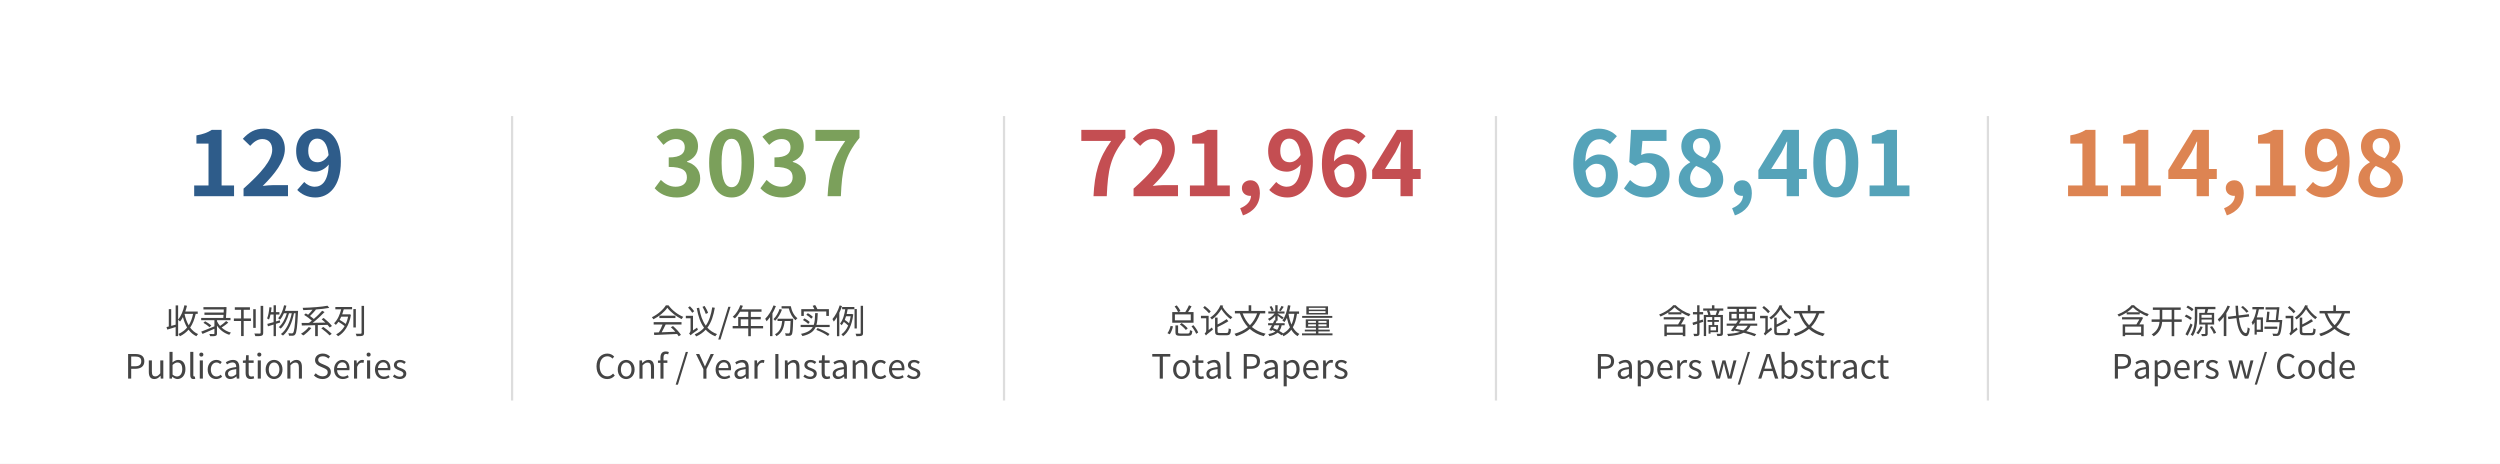
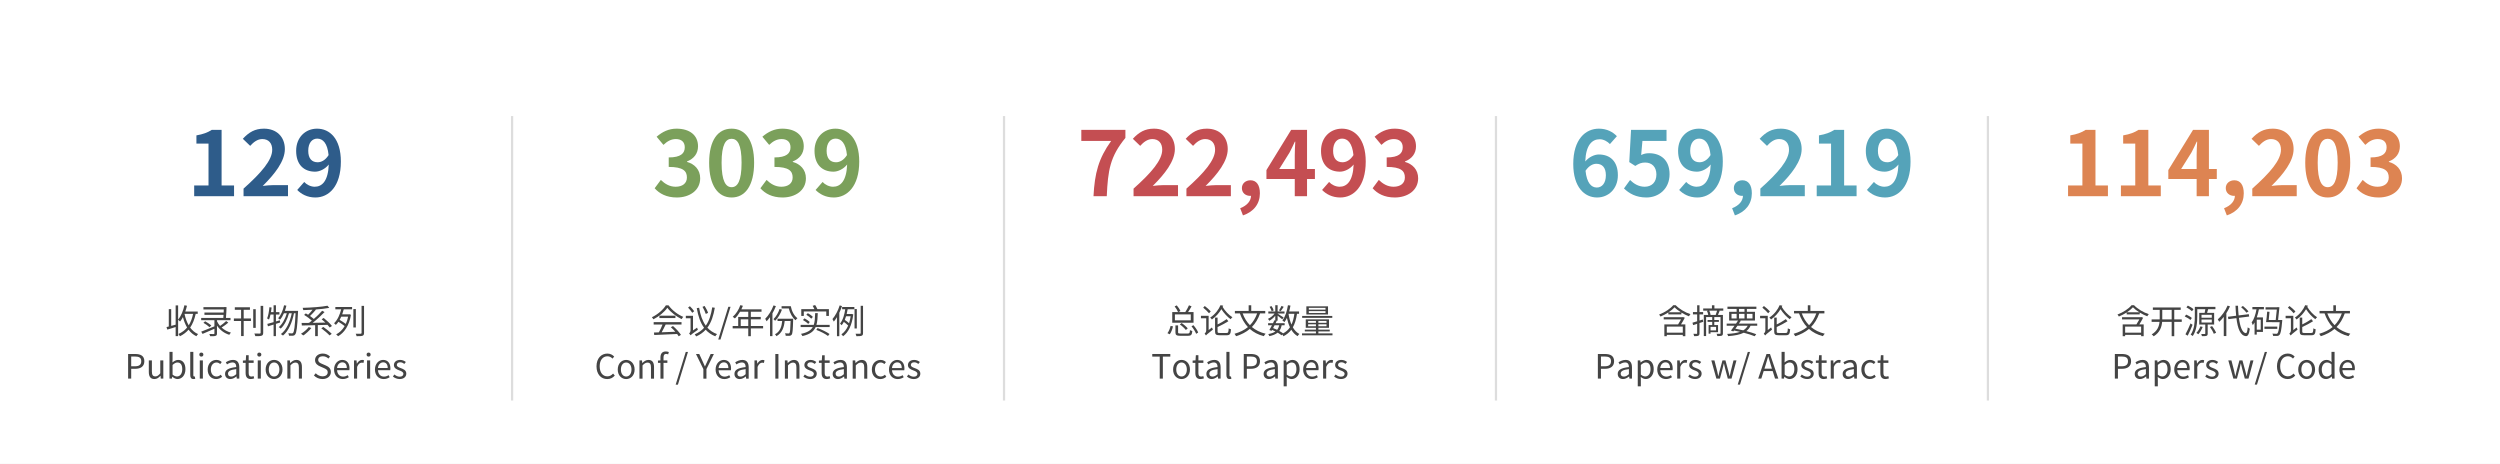
<svg xmlns="http://www.w3.org/2000/svg" xmlns:xlink="http://www.w3.org/1999/xlink" width="892.8pt" height="165.6pt" viewBox="0 0 892.8 165.6" version="1.1">
  <defs>
    <style type="text/css">*{stroke-linejoin: round; stroke-linecap: butt}</style>
  </defs>
  <g id="figure_1">
    <g id="patch_1">
      <path d="M 0 165.6  L 892.8 165.6  L 892.8 0  L 0 0  z " style="fill: #ffffff" />
    </g>
    <g id="axes_1">
      <g id="line2d_1">
-         <path d="M 182.88 142.65  L 182.88 41.85  " clip-path="url(#pad761a2541)" style="fill: none; stroke: #dddddd; stroke-width: 0.8; stroke-linecap: square" />
+         <path d="M 182.88 142.65  L 182.88 41.85  " clip-path="url(#p861fb6fc9c)" style="fill: none; stroke: #dddddd; stroke-width: 0.8; stroke-linecap: square" />
      </g>
      <g id="line2d_2">
-         <path d="M 358.56 142.65  L 358.56 41.85  " clip-path="url(#pad761a2541)" style="fill: none; stroke: #dddddd; stroke-width: 0.8; stroke-linecap: square" />
+         <path d="M 358.56 142.65  L 358.56 41.85  " clip-path="url(#p861fb6fc9c)" style="fill: none; stroke: #dddddd; stroke-width: 0.8; stroke-linecap: square" />
      </g>
      <g id="line2d_3">
-         <path d="M 534.24 142.65  L 534.24 41.85  " clip-path="url(#pad761a2541)" style="fill: none; stroke: #dddddd; stroke-width: 0.8; stroke-linecap: square" />
+         <path d="M 534.24 142.65  L 534.24 41.85  " clip-path="url(#p861fb6fc9c)" style="fill: none; stroke: #dddddd; stroke-width: 0.8; stroke-linecap: square" />
      </g>
      <g id="line2d_4">
-         <path d="M 709.92 142.65  L 709.92 41.85  " clip-path="url(#pad761a2541)" style="fill: none; stroke: #dddddd; stroke-width: 0.8; stroke-linecap: square" />
+         <path d="M 709.92 142.65  L 709.92 41.85  " clip-path="url(#p861fb6fc9c)" style="fill: none; stroke: #dddddd; stroke-width: 0.8; stroke-linecap: square" />
      </g>
      <g id="text_1">
        <g style="fill: #2e5c8a" transform="translate(66.72 70.0775) scale(0.32 -0.32)">
          <defs>
            <path id="NotoSansCJKjp-Bold-31" d="M 525 0  L 3373 0  L 3373 768  L 2483 768  L 2483 4742  L 1786 4742  C 1485 4550 1165 4429 685 4346  L 685 3757  L 1549 3757  L 1549 768  L 525 768  L 525 0  z " transform="scale(0.015625)" />
            <path id="NotoSansCJKjp-Bold-32" d="M 275 0  L 3450 0  L 3450 794  L 2426 794  C 2202 794 1888 768 1645 736  C 2509 1587 3226 2509 3226 3366  C 3226 4250 2630 4826 1734 4826  C 1088 4826 666 4576 224 4102  L 749 3597  C 986 3859 1267 4083 1613 4083  C 2067 4083 2323 3789 2323 3322  C 2323 2586 1568 1696 275 544  L 275 0  z " transform="scale(0.015625)" />
            <path id="NotoSansCJKjp-Bold-39" d="M 1632 -90  C 2573 -90 3450 685 3450 2477  C 3450 4122 2650 4826 1747 4826  C 934 4826 256 4218 256 3245  C 256 2240 819 1754 1613 1754  C 1933 1754 2336 1946 2586 2266  C 2541 1082 2106 678 1581 678  C 1299 678 1005 826 832 1018  L 333 448  C 614 160 1043 -90 1632 -90  z M 2573 2938  C 2342 2566 2048 2426 1792 2426  C 1382 2426 1120 2688 1120 3245  C 1120 3827 1408 4115 1760 4115  C 2163 4115 2490 3795 2573 2938  z " transform="scale(0.015625)" />
          </defs>
          <use xlink:href="#NotoSansCJKjp-Bold-31" />
          <use xlink:href="#NotoSansCJKjp-Bold-32" transform="translate(58.99999 0)" />
          <use xlink:href="#NotoSansCJKjp-Bold-39" transform="translate(118 0)" />
        </g>
      </g>
      <g id="text_2">
        <g style="fill: #444444" transform="translate(59.04 119.091) scale(0.12 -0.12)">
          <defs>
            <path id="NotoSansCJKjp-Regular-6536" d="M 3642 5376  C 3405 4320 2995 3302 2438 2650  L 2438 5344  L 1965 5344  L 1965 1677  L 1120 1446  L 1120 4640  L 659 4640  L 659 1331  L 224 1222  L 378 736  L 1965 1229  L 1965 -512  L 2438 -512  L 2438 2611  C 2554 2522 2739 2362 2810 2278  C 3002 2515 3187 2803 3354 3117  C 3546 2374 3808 1702 4147 1133  C 3718 614 3181 211 2490 -96  C 2586 -205 2726 -416 2778 -531  C 3443 -205 3987 211 4422 723  C 4819 186 5312 -237 5914 -525  C 5984 -397 6138 -211 6240 -115  C 5626 147 5133 576 4730 1120  C 5216 1824 5549 2682 5786 3731  L 6170 3731  L 6170 4186  L 3808 4186  C 3936 4538 4038 4909 4128 5280  L 3642 5376  z M 5286 3731  C 5107 2874 4838 2150 4454 1549  C 4090 2176 3827 2918 3654 3731  L 5286 3731  z " transform="scale(0.015625)" />
            <path id="NotoSansCJKjp-Regular-5f55" d="M 858 2029  C 1274 1798 1779 1434 2022 1190  L 2362 1523  C 2106 1766 1587 2106 1184 2323  L 858 2029  z M 858 5018  L 858 4576  L 4736 4576  L 4710 3987  L 1050 3987  L 1050 3546  L 4685 3546  L 4646 2957  L 429 2957  L 429 2528  L 2950 2528  L 2950 1357  C 2022 973 1056 582 435 346  L 691 -83  C 1318 186 2157 544 2950 896  L 2950 13  C 2950 -77 2918 -102 2816 -109  C 2714 -115 2355 -115 1978 -102  C 2042 -224 2118 -403 2144 -525  C 2643 -525 2970 -525 3168 -454  C 3373 -384 3437 -269 3437 6  L 3437 1510  C 3987 678 4787 58 5786 -256  C 5850 -128 5997 58 6099 160  C 5408 346 4806 685 4320 1133  C 4730 1382 5210 1741 5594 2067  L 5184 2368  C 4896 2080 4422 1702 4026 1434  C 3789 1702 3590 2010 3437 2336  L 3437 2528  L 6016 2528  L 6016 2957  L 5146 2957  C 5203 3616 5248 4403 5261 5018  L 4883 5043  L 4800 5018  L 858 5018  z " transform="scale(0.015625)" />
            <path id="NotoSansCJKjp-Regular-520a" d="M 3942 4621  L 3942 1062  L 4422 1062  L 4422 4621  L 3942 4621  z M 5350 5261  L 5350 147  C 5350 26 5306 -13 5171 -19  C 5043 -26 4627 -26 4154 -13  C 4230 -154 4314 -378 4339 -512  C 4947 -518 5318 -506 5542 -422  C 5754 -346 5843 -192 5843 147  L 5843 5261  L 5350 5261  z M 256 2854  L 256 2381  L 1632 2381  L 1632 -499  L 2125 -499  L 2125 2381  L 3507 2381  L 3507 2854  L 2125 2854  L 2125 4512  L 3315 4512  L 3315 4986  L 435 4986  L 435 4512  L 1632 4512  L 1632 2854  L 256 2854  z " transform="scale(0.015625)" />
            <path id="NotoSansCJKjp-Regular-7269" d="M 3418 5376  C 3206 4403 2822 3488 2285 2906  C 2394 2842 2579 2707 2656 2630  C 2938 2957 3181 3379 3392 3853  L 3942 3853  C 3648 2822 3078 1747 2400 1210  C 2528 1139 2682 1024 2778 928  C 3482 1542 4064 2746 4358 3853  L 4883 3853  C 4550 2234 3859 640 2803 -115  C 2938 -179 3110 -307 3206 -403  C 4269 442 4979 2163 5306 3853  L 5606 3853  C 5478 1299 5338 346 5133 115  C 5062 32 4998 13 4890 13  C 4768 13 4512 19 4224 45  C 4301 -90 4346 -294 4358 -435  C 4640 -454 4915 -454 5088 -435  C 5280 -410 5408 -358 5536 -179  C 5792 134 5933 1139 6074 4058  C 6080 4122 6086 4301 6086 4301  L 3571 4301  C 3680 4614 3782 4954 3859 5293  L 3418 5376  z M 627 5005  C 550 4218 422 3405 186 2867  C 288 2822 474 2707 550 2650  C 659 2912 755 3245 832 3603  L 1421 3603  L 1421 2157  C 973 2029 550 1907 224 1824  L 352 1363  L 1421 1696  L 1421 -512  L 1869 -512  L 1869 1837  L 2675 2093  L 2611 2515  L 1869 2291  L 1869 3603  L 2528 3603  L 2528 4064  L 1869 4064  L 1869 5370  L 1421 5370  L 1421 4064  L 922 4064  C 966 4352 1011 4646 1043 4941  L 627 5005  z " transform="scale(0.015625)" />
            <path id="NotoSansCJKjp-Regular-7cfb" d="M 1715 1222  C 1363 749 787 262 243 -51  C 371 -128 582 -288 678 -378  C 1197 -32 1805 512 2208 1043  L 1715 1222  z M 4109 986  C 4666 582 5350 -6 5677 -371  L 6093 -64  C 5741 301 5037 864 4493 1248  L 4109 986  z M 5286 5286  C 4179 5062 2208 4928 557 4883  C 602 4768 659 4576 672 4448  C 1235 4461 1843 4486 2445 4525  C 2195 4198 1882 3840 1594 3565  L 1158 3827  L 832 3533  C 1344 3232 1939 2790 2310 2445  C 2125 2291 1933 2150 1760 2016  L 358 2003  L 403 1517  L 2938 1581  L 2938 -512  L 3443 -512  L 3443 1594  L 5293 1645  C 5466 1459 5613 1286 5715 1139  L 6138 1427  C 5811 1862 5126 2509 4563 2957  L 4173 2707  C 4403 2522 4646 2298 4883 2074  L 2464 2029  C 3226 2618 4083 3398 4730 4077  L 4269 4326  C 3853 3846 3270 3270 2682 2765  C 2490 2938 2227 3136 1952 3328  C 2317 3661 2739 4122 3072 4525  L 3002 4563  C 3974 4634 4915 4736 5632 4877  L 5286 5286  z " transform="scale(0.015625)" />
            <path id="NotoSansCJKjp-Regular-5217" d="M 3814 4646  L 3814 1139  L 4288 1139  L 4288 4646  L 3814 4646  z M 5376 5254  L 5376 115  C 5376 -6 5331 -45 5210 -45  C 5088 -51 4698 -58 4256 -45  C 4333 -179 4403 -384 4429 -518  C 5011 -518 5357 -506 5568 -429  C 5766 -352 5850 -205 5850 115  L 5850 5254  L 5376 5254  z M 2816 3206  C 2714 2694 2560 2234 2374 1824  C 2074 2054 1606 2355 1203 2592  C 1318 2790 1421 2995 1510 3206  L 2816 3206  z M 384 5043  L 384 4595  L 1491 4595  C 1267 3654 826 2598 141 1952  C 243 1875 397 1728 480 1638  C 659 1811 826 2010 973 2227  C 1382 1978 1856 1651 2157 1408  C 1734 691 1184 166 538 -173  C 646 -250 826 -422 902 -531  C 2080 147 3008 1472 3360 3558  L 3059 3667  L 2976 3648  L 1690 3648  C 1805 3962 1901 4282 1984 4595  L 3571 4595  L 3571 5043  L 384 5043  z " transform="scale(0.015625)" />
          </defs>
          <use xlink:href="#NotoSansCJKjp-Regular-6536" />
          <use xlink:href="#NotoSansCJKjp-Regular-5f55" transform="translate(99.99998 0)" />
          <use xlink:href="#NotoSansCJKjp-Regular-520a" transform="translate(200 0)" />
          <use xlink:href="#NotoSansCJKjp-Regular-7269" transform="translate(300 0)" />
          <use xlink:href="#NotoSansCJKjp-Regular-7cfb" transform="translate(399.9999 0)" />
          <use xlink:href="#NotoSansCJKjp-Regular-5217" transform="translate(499.9999 0)" />
        </g>
        <g style="fill: #444444" transform="translate(44.53781 135.2115) scale(0.12 -0.12)">
          <defs>
            <path id="NotoSansCJKjp-Regular-50" d="M 646 0  L 1235 0  L 1235 1869  L 2010 1869  C 3040 1869 3738 2323 3738 3315  C 3738 4339 3034 4691 1984 4691  L 646 4691  L 646 0  z M 1235 2349  L 1235 4211  L 1907 4211  C 2733 4211 3149 4000 3149 3315  C 3149 2643 2758 2349 1933 2349  L 1235 2349  z " transform="scale(0.015625)" />
            <path id="NotoSansCJKjp-Regular-75" d="M 1606 -83  C 2080 -83 2426 166 2752 544  L 2771 544  L 2816 0  L 3302 0  L 3302 3475  L 2720 3475  L 2720 1011  C 2387 602 2138 422 1779 422  C 1318 422 1126 698 1126 1344  L 1126 3475  L 538 3475  L 538 1274  C 538 384 870 -83 1606 -83  z " transform="scale(0.015625)" />
            <path id="NotoSansCJKjp-Regular-62" d="M 2118 -83  C 2912 -83 3629 602 3629 1792  C 3629 2867 3142 3565 2246 3565  C 1856 3565 1472 3347 1152 3078  L 1178 3699  L 1178 5094  L 589 5094  L 589 0  L 1056 0  L 1107 358  L 1133 358  C 1434 83 1798 -83 2118 -83  z M 2022 410  C 1792 410 1478 499 1178 768  L 1178 2598  C 1504 2906 1811 3072 2099 3072  C 2765 3072 3021 2560 3021 1786  C 3021 928 2598 410 2022 410  z " transform="scale(0.015625)" />
            <path id="NotoSansCJKjp-Regular-6c" d="M 1203 -83  C 1363 -83 1459 -58 1542 -32  L 1459 416  C 1395 403 1370 403 1338 403  C 1248 403 1178 474 1178 653  L 1178 5094  L 589 5094  L 589 691  C 589 198 768 -83 1203 -83  z " transform="scale(0.015625)" />
            <path id="NotoSansCJKjp-Regular-69" d="M 589 0  L 1178 0  L 1178 3475  L 589 3475  L 589 0  z M 883 4192  C 1114 4192 1274 4346 1274 4582  C 1274 4806 1114 4960 883 4960  C 653 4960 499 4806 499 4582  C 499 4346 653 4192 883 4192  z " transform="scale(0.015625)" />
            <path id="NotoSansCJKjp-Regular-63" d="M 1958 -83  C 2374 -83 2771 83 3085 352  L 2829 749  C 2611 557 2330 403 2010 403  C 1370 403 934 934 934 1734  C 934 2534 1395 3072 2029 3072  C 2298 3072 2522 2950 2720 2771  L 3014 3155  C 2771 3373 2458 3565 2003 3565  C 1107 3565 333 2893 333 1734  C 333 582 1037 -83 1958 -83  z " transform="scale(0.015625)" />
            <path id="NotoSansCJKjp-Regular-61" d="M 1389 -83  C 1818 -83 2208 141 2541 416  L 2560 416  L 2611 0  L 3091 0  L 3091 2138  C 3091 3002 2739 3565 1888 3565  C 1325 3565 838 3315 525 3110  L 749 2707  C 1024 2893 1389 3078 1792 3078  C 2362 3078 2509 2650 2509 2202  C 1030 2035 378 1658 378 902  C 378 275 806 -83 1389 -83  z M 1555 390  C 1210 390 941 544 941 941  C 941 1389 1338 1677 2509 1811  L 2509 845  C 2170 544 1888 390 1555 390  z " transform="scale(0.015625)" />
            <path id="NotoSansCJKjp-Regular-74" d="M 1677 -83  C 1894 -83 2125 -19 2323 45  L 2208 486  C 2093 435 1939 390 1811 390  C 1408 390 1274 634 1274 1056  L 1274 3002  L 2221 3002  L 2221 3475  L 1274 3475  L 1274 4454  L 787 4454  L 723 3475  L 173 3443  L 173 3002  L 691 3002  L 691 1075  C 691 378 941 -83 1677 -83  z " transform="scale(0.015625)" />
            <path id="NotoSansCJKjp-Regular-6f" d="M 1939 -83  C 2790 -83 3546 582 3546 1734  C 3546 2893 2790 3565 1939 3565  C 1088 3565 333 2893 333 1734  C 333 582 1088 -83 1939 -83  z M 1939 403  C 1338 403 934 934 934 1734  C 934 2534 1338 3072 1939 3072  C 2541 3072 2950 2534 2950 1734  C 2950 934 2541 403 1939 403  z " transform="scale(0.015625)" />
            <path id="NotoSansCJKjp-Regular-6e" d="M 589 0  L 1178 0  L 1178 2522  C 1523 2874 1766 3053 2125 3053  C 2586 3053 2784 2778 2784 2125  L 2784 0  L 3366 0  L 3366 2202  C 3366 3085 3034 3565 2304 3565  C 1830 3565 1466 3302 1139 2970  L 1126 2970  L 1069 3475  L 589 3475  L 589 0  z " transform="scale(0.015625)" />
            <path id="NotoSansCJKjp-Regular-20" transform="scale(0.015625)" />
            <path id="NotoSansCJKjp-Regular-53" d="M 1946 -83  C 2925 -83 3539 506 3539 1248  C 3539 1946 3117 2266 2573 2502  L 1907 2790  C 1542 2944 1126 3117 1126 3578  C 1126 3994 1472 4256 2003 4256  C 2438 4256 2784 4090 3072 3821  L 3379 4198  C 3053 4538 2560 4774 2003 4774  C 1152 4774 525 4256 525 3533  C 525 2848 1043 2515 1478 2330  L 2150 2035  C 2598 1837 2938 1683 2938 1197  C 2938 742 2573 435 1952 435  C 1466 435 992 666 659 1018  L 307 608  C 710 186 1280 -83 1946 -83  z " transform="scale(0.015625)" />
            <path id="NotoSansCJKjp-Regular-65" d="M 1997 -83  C 2464 -83 2835 70 3136 269  L 2931 659  C 2669 486 2400 384 2061 384  C 1402 384 947 858 909 1600  L 3251 1600  C 3264 1690 3277 1805 3277 1933  C 3277 2925 2778 3565 1888 3565  C 1094 3565 333 2867 333 1734  C 333 589 1069 -83 1997 -83  z M 902 2016  C 973 2707 1408 3098 1901 3098  C 2445 3098 2765 2720 2765 2016  L 902 2016  z " transform="scale(0.015625)" />
            <path id="NotoSansCJKjp-Regular-72" d="M 589 0  L 1178 0  L 1178 2234  C 1408 2822 1760 3040 2048 3040  C 2195 3040 2272 3021 2387 2982  L 2496 3488  C 2387 3546 2278 3565 2125 3565  C 1741 3565 1382 3283 1139 2842  L 1126 2842  L 1069 3475  L 589 3475  L 589 0  z " transform="scale(0.015625)" />
            <path id="NotoSansCJKjp-Regular-73" d="M 1498 -83  C 2317 -83 2758 384 2758 947  C 2758 1606 2208 1811 1702 2003  C 1312 2150 954 2278 954 2605  C 954 2880 1158 3110 1600 3110  C 1907 3110 2150 2976 2387 2803  L 2669 3168  C 2406 3386 2022 3565 1594 3565  C 832 3565 397 3130 397 2579  C 397 1984 922 1754 1408 1574  C 1792 1434 2202 1267 2202 915  C 2202 614 1978 371 1517 371  C 1101 371 794 538 486 787  L 205 397  C 531 122 1005 -83 1498 -83  z " transform="scale(0.015625)" />
          </defs>
          <use xlink:href="#NotoSansCJKjp-Regular-50" />
          <use xlink:href="#NotoSansCJKjp-Regular-75" transform="translate(63.29999 0)" />
          <use xlink:href="#NotoSansCJKjp-Regular-62" transform="translate(124 0)" />
          <use xlink:href="#NotoSansCJKjp-Regular-6c" transform="translate(185.8 0)" />
          <use xlink:href="#NotoSansCJKjp-Regular-69" transform="translate(214.2 0)" />
          <use xlink:href="#NotoSansCJKjp-Regular-63" transform="translate(241.7 0)" />
          <use xlink:href="#NotoSansCJKjp-Regular-61" transform="translate(292.6999 0)" />
          <use xlink:href="#NotoSansCJKjp-Regular-74" transform="translate(348.9999 0)" />
          <use xlink:href="#NotoSansCJKjp-Regular-69" transform="translate(386.6999 0)" />
          <use xlink:href="#NotoSansCJKjp-Regular-6f" transform="translate(414.1999 0)" />
          <use xlink:href="#NotoSansCJKjp-Regular-6e" transform="translate(474.7999 0)" />
          <use xlink:href="#NotoSansCJKjp-Regular-20" transform="translate(535.7999 0)" />
          <use xlink:href="#NotoSansCJKjp-Regular-53" transform="translate(558.1999 0)" />
          <use xlink:href="#NotoSansCJKjp-Regular-65" transform="translate(617.7999 0)" />
          <use xlink:href="#NotoSansCJKjp-Regular-72" transform="translate(673.1999 0)" />
          <use xlink:href="#NotoSansCJKjp-Regular-69" transform="translate(711.9998 0)" />
          <use xlink:href="#NotoSansCJKjp-Regular-65" transform="translate(739.4998 0)" />
          <use xlink:href="#NotoSansCJKjp-Regular-73" transform="translate(794.8998 0)" />
        </g>
      </g>
      <g id="text_3">
        <g style="fill: #7ba05b" transform="translate(232.96 70.0775) scale(0.32 -0.32)">
          <defs>
            <path id="NotoSansCJKjp-Bold-33" d="M 1747 -90  C 2656 -90 3418 410 3418 1280  C 3418 1907 3008 2304 2477 2451  L 2477 2483  C 2976 2682 3264 3053 3264 3565  C 3264 4378 2643 4826 1728 4826  C 1171 4826 717 4602 307 4250  L 794 3667  C 1069 3930 1344 4083 1683 4083  C 2086 4083 2317 3866 2317 3494  C 2317 3066 2035 2771 1171 2771  L 1171 2093  C 2195 2093 2470 1805 2470 1338  C 2470 915 2144 678 1664 678  C 1229 678 890 890 608 1165  L 166 570  C 499 192 1005 -90 1747 -90  z " transform="scale(0.015625)" />
            <path id="NotoSansCJKjp-Bold-30" d="M 1888 -90  C 2854 -90 3494 755 3494 2394  C 3494 4019 2854 4826 1888 4826  C 922 4826 282 4026 282 2394  C 282 755 922 -90 1888 -90  z M 1888 646  C 1478 646 1171 1056 1171 2394  C 1171 3712 1478 4102 1888 4102  C 2298 4102 2598 3712 2598 2394  C 2598 1056 2298 646 1888 646  z " transform="scale(0.015625)" />
-             <path id="NotoSansCJKjp-Bold-37" d="M 1190 0  L 2138 0  C 2221 1850 2368 2822 3469 4166  L 3469 4742  L 320 4742  L 320 3949  L 2451 3949  C 1549 2694 1274 1645 1190 0  z " transform="scale(0.015625)" />
          </defs>
          <use xlink:href="#NotoSansCJKjp-Bold-33" />
          <use xlink:href="#NotoSansCJKjp-Bold-30" transform="translate(58.99999 0)" />
          <use xlink:href="#NotoSansCJKjp-Bold-33" transform="translate(118 0)" />
-           <use xlink:href="#NotoSansCJKjp-Bold-37" transform="translate(177 0)" />
+           <use xlink:href="#NotoSansCJKjp-Bold-39" transform="translate(177 0)" />
        </g>
      </g>
      <g id="text_4">
        <g style="fill: #444444" transform="translate(232.3678 119.0976) scale(0.12 -0.12)">
          <defs>
            <path id="NotoSansCJKjp-Regular-4f1a" d="M 1664 3392  L 1664 2944  L 4717 2944  L 4717 3392  L 1664 3392  z M 3174 4902  C 3776 4077 4902 3213 5894 2739  C 5984 2874 6099 3053 6208 3168  C 5190 3584 4077 4416 3398 5370  L 2899 5370  C 2406 4550 1338 3616 230 3098  C 333 2989 461 2816 518 2701  C 1606 3245 2656 4128 3174 4902  z M 3840 1197  C 4128 947 4429 640 4691 333  L 2093 230  C 2349 678 2624 1235 2854 1709  L 5875 1709  L 5875 2163  L 570 2163  L 570 1709  L 2259 1709  C 2080 1242 1811 653 1562 218  L 621 186  L 685 -288  C 1792 -243 3456 -179 5037 -96  C 5158 -256 5261 -403 5338 -531  L 5766 -262  C 5472 218 4838 915 4250 1421  L 3840 1197  z " transform="scale(0.015625)" />
            <path id="NotoSansCJKjp-Regular-8bae" d="M 3469 5075  C 3725 4646 3994 4077 4096 3725  L 4531 3923  C 4429 4275 4141 4826 3872 5248  L 3469 5075  z M 723 4934  C 1011 4634 1357 4211 1523 3942  L 1888 4243  C 1722 4506 1363 4902 1069 5197  L 723 4934  z M 5325 4979  C 5114 3648 4781 2451 4096 1491  C 3450 2387 3059 3546 2829 4902  L 2374 4826  C 2650 3309 3066 2048 3770 1088  C 3322 582 2739 160 1990 -160  C 2080 -262 2214 -442 2278 -557  C 3021 -224 3610 211 4077 717  C 4557 179 5158 -237 5901 -531  C 5978 -403 6131 -211 6246 -115  C 5491 154 4890 570 4403 1107  C 5178 2144 5562 3443 5818 4902  L 5325 4979  z M 294 3373  L 294 2906  L 1197 2906  L 1197 646  C 1197 314 1024 96 922 -6  C 1005 -77 1146 -243 1197 -346  C 1299 -218 1466 -90 2592 710  C 2541 806 2470 992 2432 1120  L 1664 589  L 1664 3373  L 294 3373  z " transform="scale(0.015625)" />
            <path id="NotoSansCJKjp-Regular-2f" d="M 70 -1146  L 499 -1146  L 2413 5082  L 1990 5082  L 70 -1146  z " transform="scale(0.015625)" />
            <path id="NotoSansCJKjp-Regular-5e74" d="M 307 1427  L 307 966  L 3277 966  L 3277 -512  L 3770 -512  L 3770 966  L 6106 966  L 6106 1427  L 3770 1427  L 3770 2701  L 5658 2701  L 5658 3155  L 3770 3155  L 3770 4141  L 5805 4141  L 5805 4602  L 1965 4602  C 2074 4819 2170 5043 2259 5274  L 1773 5402  C 1466 4531 934 3699 320 3174  C 442 3104 646 2944 736 2867  C 1082 3200 1421 3642 1715 4141  L 3277 4141  L 3277 3155  L 1363 3155  L 1363 1427  L 307 1427  z M 1843 1427  L 1843 2701  L 3277 2701  L 3277 1427  L 1843 1427  z " transform="scale(0.015625)" />
            <path id="NotoSansCJKjp-Regular-4efd" d="M 2835 4666  C 2630 4013 2202 3226 1683 2739  C 1773 2656 1926 2515 1997 2419  C 2566 2957 3027 3808 3296 4550  L 2835 4666  z M 2451 2816  L 2451 2381  L 3341 2381  C 3245 1363 2982 390 1965 -154  C 2067 -237 2195 -403 2253 -512  C 3354 122 3699 1203 3814 2381  L 4941 2381  C 4896 800 4838 224 4730 83  C 4678 19 4621 6 4518 6  C 4422 6 4160 6 3878 38  C 3955 -96 4006 -301 4013 -442  C 4301 -461 4589 -461 4749 -442  C 4928 -422 5043 -371 5152 -230  C 5318 -13 5376 659 5427 2592  C 5434 2662 5434 2816 5434 2816  L 2451 2816  z M 3226 5197  L 3226 4768  L 4602 4768  C 4826 3846 5286 3008 5888 2528  C 5971 2643 6131 2829 6246 2918  C 5626 3354 5158 4230 4979 5197  L 3226 5197  z M 1690 5350  C 1331 4378 736 3418 102 2797  C 192 2688 326 2438 371 2323  C 595 2554 813 2822 1024 3117  L 1024 -499  L 1485 -499  L 1485 3840  C 1734 4282 1965 4749 2144 5216  L 1690 5350  z " transform="scale(0.015625)" />
            <path id="NotoSansCJKjp-Regular-5b9e" d="M 3443 685  C 4294 365 5146 -77 5664 -474  L 5958 -96  C 5427 282 4531 723 3674 1037  L 3443 685  z M 1536 3565  C 1882 3360 2291 3040 2477 2816  L 2784 3162  C 2586 3392 2170 3680 1824 3872  L 1536 3565  z M 896 2566  C 1261 2368 1690 2048 1894 1818  L 2189 2182  C 1978 2406 1542 2701 1184 2886  L 896 2566  z M 576 4646  L 576 3347  L 1056 3347  L 1056 4198  L 5338 4198  L 5338 3347  L 5837 3347  L 5837 4646  L 3642 4646  C 3546 4870 3379 5184 3219 5421  L 2746 5274  C 2861 5082 2982 4851 3072 4646  L 576 4646  z M 454 1638  L 454 1222  L 2765 1222  C 2406 602 1747 186 518 -70  C 621 -179 742 -365 794 -493  C 2234 -160 2950 397 3315 1222  L 5984 1222  L 5984 1638  L 3462 1638  C 3648 2259 3693 3002 3718 3878  L 3219 3878  C 3194 2970 3155 2234 2950 1638  L 454 1638  z " transform="scale(0.015625)" />
            <path id="NotoSansCJKjp-Regular-4f8b" d="M 4320 4653  L 4320 954  L 4755 954  L 4755 4653  L 4320 4653  z M 5491 5274  L 5491 90  C 5491 -19 5453 -45 5350 -51  C 5242 -58 4902 -58 4512 -45  C 4582 -179 4646 -390 4672 -518  C 5178 -518 5491 -506 5683 -422  C 5869 -346 5939 -211 5939 96  L 5939 5274  L 5491 5274  z M 1958 5050  L 1958 4621  L 2547 4621  C 2413 3680 2131 2573 1562 1894  C 1651 1818 1792 1658 1856 1568  C 2016 1754 2157 1971 2285 2208  C 2579 1997 2906 1722 3110 1510  C 2790 762 2349 205 1818 -160  C 1920 -237 2067 -416 2138 -525  C 3117 179 3827 1549 4077 3635  L 3795 3731  L 3718 3712  L 2822 3712  C 2899 4019 2963 4326 3014 4621  L 4288 4621  L 4288 5050  L 1958 5050  z M 2707 3283  L 3584 3283  C 3514 2797 3411 2355 3277 1958  C 3072 2157 2752 2406 2464 2592  C 2554 2810 2637 3046 2707 3283  z M 1491 5350  C 1184 4365 672 3392 115 2752  C 198 2630 320 2374 371 2266  C 582 2509 781 2797 973 3110  L 973 -512  L 1421 -512  L 1421 3942  C 1619 4358 1792 4794 1933 5222  L 1491 5350  z " transform="scale(0.015625)" />
          </defs>
          <use xlink:href="#NotoSansCJKjp-Regular-4f1a" />
          <use xlink:href="#NotoSansCJKjp-Regular-8bae" transform="translate(99.99998 0)" />
          <use xlink:href="#NotoSansCJKjp-Regular-2f" transform="translate(200 0)" />
          <use xlink:href="#NotoSansCJKjp-Regular-5e74" transform="translate(239.2 0)" />
          <use xlink:href="#NotoSansCJKjp-Regular-4efd" transform="translate(339.2 0)" />
          <use xlink:href="#NotoSansCJKjp-Regular-5b9e" transform="translate(439.1999 0)" />
          <use xlink:href="#NotoSansCJKjp-Regular-4f8b" transform="translate(539.1999 0)" />
        </g>
        <g style="fill: #444444" transform="translate(212.3278 135.2181) scale(0.12 -0.12)">
          <defs>
            <path id="NotoSansCJKjp-Regular-43" d="M 2413 -83  C 3021 -83 3482 160 3853 589  L 3526 966  C 3226 634 2886 435 2438 435  C 1542 435 979 1178 979 2362  C 979 3533 1574 4256 2458 4256  C 2861 4256 3168 4077 3418 3814  L 3738 4198  C 3469 4499 3021 4774 2451 4774  C 1261 4774 371 3859 371 2342  C 371 819 1242 -83 2413 -83  z " transform="scale(0.015625)" />
            <path id="NotoSansCJKjp-Regular-66" d="M 211 3002  L 685 3002  L 685 0  L 1267 0  L 1267 3002  L 2003 3002  L 2003 3475  L 1267 3475  L 1267 4026  C 1267 4474 1427 4710 1760 4710  C 1882 4710 2022 4678 2150 4614  L 2278 5069  C 2118 5133 1914 5178 1696 5178  C 1005 5178 685 4736 685 4032  L 685 3475  L 211 3443  L 211 3002  z " transform="scale(0.015625)" />
            <path id="NotoSansCJKjp-Regular-59" d="M 1402 0  L 1990 0  L 1990 1818  L 3405 4691  L 2790 4691  L 2189 3366  C 2042 3021 1882 2688 1715 2336  L 1690 2336  C 1523 2688 1382 3021 1229 3366  L 621 4691  L -6 4691  L 1402 1818  L 1402 0  z " transform="scale(0.015625)" />
            <path id="NotoSansCJKjp-Regular-49" d="M 646 0  L 1235 0  L 1235 4691  L 646 4691  L 646 0  z " transform="scale(0.015625)" />
          </defs>
          <use xlink:href="#NotoSansCJKjp-Regular-43" />
          <use xlink:href="#NotoSansCJKjp-Regular-6f" transform="translate(63.79999 0)" />
          <use xlink:href="#NotoSansCJKjp-Regular-6e" transform="translate(124.4 0)" />
          <use xlink:href="#NotoSansCJKjp-Regular-66" transform="translate(185.4 0)" />
          <use xlink:href="#NotoSansCJKjp-Regular-20" transform="translate(217.8999 0)" />
          <use xlink:href="#NotoSansCJKjp-Regular-2f" transform="translate(240.2999 0)" />
          <use xlink:href="#NotoSansCJKjp-Regular-20" transform="translate(279.4999 0)" />
          <use xlink:href="#NotoSansCJKjp-Regular-59" transform="translate(301.8999 0)" />
          <use xlink:href="#NotoSansCJKjp-Regular-65" transform="translate(354.9999 0)" />
          <use xlink:href="#NotoSansCJKjp-Regular-61" transform="translate(410.3999 0)" />
          <use xlink:href="#NotoSansCJKjp-Regular-72" transform="translate(466.6999 0)" />
          <use xlink:href="#NotoSansCJKjp-Regular-20" transform="translate(505.4999 0)" />
          <use xlink:href="#NotoSansCJKjp-Regular-49" transform="translate(527.8999 0)" />
          <use xlink:href="#NotoSansCJKjp-Regular-6e" transform="translate(557.1999 0)" />
          <use xlink:href="#NotoSansCJKjp-Regular-73" transform="translate(618.1999 0)" />
          <use xlink:href="#NotoSansCJKjp-Regular-74" transform="translate(664.9998 0)" />
          <use xlink:href="#NotoSansCJKjp-Regular-61" transform="translate(702.6998 0)" />
          <use xlink:href="#NotoSansCJKjp-Regular-6e" transform="translate(758.9998 0)" />
          <use xlink:href="#NotoSansCJKjp-Regular-63" transform="translate(819.9998 0)" />
          <use xlink:href="#NotoSansCJKjp-Regular-65" transform="translate(870.9998 0)" />
          <use xlink:href="#NotoSansCJKjp-Regular-73" transform="translate(926.3998 0)" />
        </g>
      </g>
      <g id="text_5">
        <g style="fill: #c44e52" transform="translate(384.56 70.0775) scale(0.32 -0.32)">
          <defs>
+             <path id="NotoSansCJKjp-Bold-37" d="M 1190 0  L 2138 0  C 2221 1850 2368 2822 3469 4166  L 3469 4742  L 320 4742  L 320 3949  L 2451 3949  C 1549 2694 1274 1645 1190 0  z " transform="scale(0.015625)" />
            <path id="NotoSansCJKjp-Bold-2c" d="M 538 -1370  C 1312 -1107 1747 -538 1747 211  C 1747 794 1504 1139 1075 1139  C 736 1139 461 922 461 582  C 461 224 742 26 1050 26  L 1114 32  C 1107 -339 832 -666 339 -858  L 538 -1370  z " transform="scale(0.015625)" />
-             <path id="NotoSansCJKjp-Bold-36" d="M 2022 -90  C 2829 -90 3507 525 3507 1498  C 3507 2509 2938 2982 2144 2982  C 1843 2982 1440 2803 1178 2483  C 1222 3661 1664 4070 2214 4070  C 2483 4070 2771 3910 2938 3725  L 3437 4288  C 3155 4582 2733 4826 2150 4826  C 1197 4826 320 4070 320 2304  C 320 640 1126 -90 2022 -90  z M 1197 1818  C 1434 2176 1722 2317 1971 2317  C 2381 2317 2650 2061 2650 1498  C 2650 922 2362 621 2003 621  C 1606 621 1286 954 1197 1818  z " transform="scale(0.015625)" />
            <path id="NotoSansCJKjp-Bold-34" d="M 2157 0  L 3034 0  L 3034 1229  L 3597 1229  L 3597 1946  L 3034 1946  L 3034 4742  L 1901 4742  L 134 1869  L 134 1229  L 2157 1229  L 2157 0  z M 2157 1946  L 1050 1946  L 1786 3123  C 1920 3379 2048 3642 2163 3898  L 2195 3898  C 2176 3616 2157 3187 2157 2912  L 2157 1946  z " transform="scale(0.015625)" />
          </defs>
          <use xlink:href="#NotoSansCJKjp-Bold-37" />
          <use xlink:href="#NotoSansCJKjp-Bold-32" transform="translate(58.99999 0)" />
-           <use xlink:href="#NotoSansCJKjp-Bold-31" transform="translate(118 0)" />
+           <use xlink:href="#NotoSansCJKjp-Bold-32" transform="translate(118 0)" />
          <use xlink:href="#NotoSansCJKjp-Bold-2c" transform="translate(177 0)" />
-           <use xlink:href="#NotoSansCJKjp-Bold-39" transform="translate(209.4999 0)" />
-           <use xlink:href="#NotoSansCJKjp-Bold-36" transform="translate(268.4999 0)" />
-           <use xlink:href="#NotoSansCJKjp-Bold-34" transform="translate(327.4999 0)" />
+           <use xlink:href="#NotoSansCJKjp-Bold-34" transform="translate(209.4999 0)" />
+           <use xlink:href="#NotoSansCJKjp-Bold-39" transform="translate(268.4999 0)" />
+           <use xlink:href="#NotoSansCJKjp-Bold-33" transform="translate(327.4999 0)" />
        </g>
      </g>
      <g id="text_6">
        <g style="fill: #444444" transform="translate(416.4 119.091) scale(0.12 -0.12)">
          <defs>
            <path id="NotoSansCJKjp-Regular-603b" d="M 4858 1370  C 5222 928 5600 333 5741 -64  L 6131 179  C 5990 582 5600 1152 5222 1581  L 4858 1370  z M 2637 1722  C 3059 1434 3546 979 3782 666  L 4141 973  C 3898 1274 3405 1709 2976 1990  L 2637 1722  z M 1798 1542  L 1798 218  C 1798 -301 1997 -442 2758 -442  C 2912 -442 4032 -442 4198 -442  C 4787 -442 4947 -262 5018 474  C 4877 499 4672 576 4563 646  C 4525 83 4480 -6 4160 -6  C 3910 -6 2970 -6 2784 -6  C 2374 -6 2304 32 2304 224  L 2304 1542  L 1798 1542  z M 877 1440  C 762 947 538 384 275 58  L 717 -154  C 1005 230 1216 832 1331 1357  L 877 1440  z M 1696 3629  L 4717 3629  L 4717 2502  L 1696 2502  L 1696 3629  z M 1190 4083  L 1190 2042  L 5248 2042  L 5248 4083  L 4205 4083  C 4429 4410 4666 4806 4870 5171  L 4378 5370  C 4211 4986 3930 4454 3680 4083  L 2368 4083  L 2746 4275  C 2630 4576 2336 5018 2054 5350  L 1645 5158  C 1914 4832 2182 4384 2291 4083  L 1190 4083  z " transform="scale(0.015625)" />
            <path id="NotoSansCJKjp-Regular-8bba" d="M 685 4915  C 1075 4595 1568 4141 1798 3846  L 2125 4211  C 1882 4493 1376 4934 986 5235  L 685 4915  z M 3981 5389  C 3667 4621 3008 3680 2016 3021  C 2125 2944 2272 2771 2342 2662  C 3142 3226 3731 3930 4147 4627  C 4621 3885 5306 3142 5914 2714  C 5990 2835 6144 3008 6253 3091  C 5587 3501 4819 4307 4384 5062  L 4499 5299  L 3981 5389  z M 5158 2733  C 4704 2400 4006 2010 3424 1722  L 3424 3021  L 2944 3021  L 2944 397  C 2944 -186 3136 -339 3827 -339  C 3974 -339 5005 -339 5158 -339  C 5773 -339 5920 -96 5984 794  C 5850 819 5651 902 5542 986  C 5504 230 5453 96 5133 96  C 4902 96 4032 96 3859 96  C 3488 96 3424 141 3424 390  L 3424 1235  C 4064 1523 4883 1946 5478 2330  L 5158 2733  z M 1216 -384  L 1216 -378  C 1306 -243 1485 -102 2534 742  C 2477 832 2400 1018 2355 1146  L 1722 653  L 1722 3366  L 256 3366  L 256 2899  L 1261 2899  L 1261 582  C 1261 269 1062 58 954 -38  C 1030 -109 1165 -282 1216 -384  z " transform="scale(0.015625)" />
            <path id="NotoSansCJKjp-Regular-6587" d="M 2944 5376  L 2944 4288  L 320 4288  L 320 3821  L 1274 3821  C 1638 2797 2138 1920 2803 1216  C 2118 653 1274 237 250 -58  C 346 -173 499 -403 557 -518  C 1594 -186 2458 262 3162 864  C 3878 230 4755 -237 5824 -512  C 5907 -378 6061 -154 6176 -45  C 5133 198 4262 640 3558 1229  C 4230 1914 4742 2758 5120 3821  L 6106 3821  L 6106 4288  L 3437 4288  L 3437 5376  L 2944 5376  z M 3187 1574  C 2579 2195 2118 2950 1798 3821  L 4563 3821  C 4230 2912 3782 2170 3187 1574  z " transform="scale(0.015625)" />
            <path id="NotoSansCJKjp-Regular-6570" d="M 2803 5254  C 2688 4998 2483 4627 2317 4403  L 2643 4243  C 2816 4454 3027 4781 3219 5075  L 2803 5254  z M 531 5075  C 704 4806 870 4454 928 4230  L 1312 4397  C 1248 4627 1075 4973 890 5222  L 531 5075  z M 4026 5382  C 3846 4243 3507 3162 2970 2490  C 3078 2413 3283 2246 3360 2163  C 3533 2394 3693 2669 3827 2970  C 3974 2310 4160 1709 4410 1184  C 4090 698 3667 314 3110 19  C 2912 166 2656 326 2374 480  C 2598 774 2746 1126 2829 1562  L 3398 1562  L 3398 1958  L 1677 1958  L 1894 2413  L 1779 2438  L 2061 2438  L 2061 3398  C 2374 3168 2771 2854 2938 2701  L 3206 3046  C 3034 3174 2336 3616 2061 3776  L 2061 3802  L 3373 3802  L 3373 4198  L 2061 4198  L 2061 5382  L 1613 5382  L 1613 4198  L 288 4198  L 288 3802  L 1485 3802  C 1171 3379 678 2982 218 2784  C 314 2694 422 2528 480 2419  C 870 2637 1293 2989 1613 3373  L 1613 2477  L 1440 2515  L 1178 1958  L 250 1958  L 250 1562  L 979 1562  C 806 1222 627 896 486 653  L 909 506  L 1005 678  C 1222 589 1434 493 1638 384  C 1306 147 858 -13 269 -109  C 352 -211 448 -384 480 -512  C 1171 -365 1683 -154 2061 160  C 2355 -13 2611 -186 2810 -352  L 2963 -192  C 3046 -301 3136 -448 3174 -531  C 3802 -205 4288 205 4666 710  C 4979 192 5370 -224 5862 -512  C 5939 -378 6093 -192 6208 -96  C 5690 173 5280 614 4960 1165  C 5350 1856 5594 2707 5754 3750  L 6144 3750  L 6144 4198  L 4262 4198  C 4358 4557 4442 4928 4506 5312  L 4026 5382  z M 1478 1562  L 2368 1562  C 2285 1216 2157 928 1965 698  C 1715 819 1459 934 1197 1030  L 1478 1562  z M 4134 3750  L 5254 3750  C 5139 2950 4966 2266 4698 1696  C 4435 2298 4250 3002 4134 3750  z " transform="scale(0.015625)" />
            <path id="NotoSansCJKjp-Regular-91cf" d="M 1600 4256  L 4781 4256  L 4781 3904  L 1600 3904  L 1600 4256  z M 1600 4883  L 4781 4883  L 4781 4538  L 1600 4538  L 1600 4883  z M 1133 5171  L 1133 3616  L 5261 3616  L 5261 5171  L 1133 5171  z M 333 3341  L 333 2976  L 6074 2976  L 6074 3341  L 333 3341  z M 1472 1747  L 2957 1747  L 2957 1376  L 1472 1376  L 1472 1747  z M 3424 1747  L 4973 1747  L 4973 1376  L 3424 1376  L 3424 1747  z M 1472 2387  L 2957 2387  L 2957 2029  L 1472 2029  L 1472 2387  z M 3424 2387  L 4973 2387  L 4973 2029  L 3424 2029  L 3424 2387  z M 301 19  L 301 -352  L 6112 -352  L 6112 19  L 3424 19  L 3424 390  L 5587 390  L 5587 730  L 3424 730  L 3424 1082  L 5446 1082  L 5446 2688  L 1018 2688  L 1018 1082  L 2957 1082  L 2957 730  L 838 730  L 838 390  L 2957 390  L 2957 19  L 301 19  z " transform="scale(0.015625)" />
          </defs>
          <use xlink:href="#NotoSansCJKjp-Regular-603b" />
          <use xlink:href="#NotoSansCJKjp-Regular-8bba" transform="translate(99.99998 0)" />
          <use xlink:href="#NotoSansCJKjp-Regular-6587" transform="translate(200 0)" />
          <use xlink:href="#NotoSansCJKjp-Regular-6570" transform="translate(300 0)" />
          <use xlink:href="#NotoSansCJKjp-Regular-91cf" transform="translate(399.9999 0)" />
        </g>
        <g style="fill: #444444" transform="translate(411.1256 135.2115) scale(0.12 -0.12)">
          <defs>
            <path id="NotoSansCJKjp-Regular-54" d="M 1619 0  L 2214 0  L 2214 4192  L 3635 4192  L 3635 4691  L 198 4691  L 198 4192  L 1619 4192  L 1619 0  z " transform="scale(0.015625)" />
            <path id="NotoSansCJKjp-Regular-70" d="M 589 -1466  L 1178 -1466  L 1178 -288  L 1158 320  C 1472 58 1805 -83 2118 -83  C 2912 -83 3629 602 3629 1792  C 3629 2867 3142 3565 2246 3565  C 1843 3565 1453 3334 1139 3072  L 1126 3072  L 1069 3475  L 589 3475  L 589 -1466  z M 2022 410  C 1792 410 1485 499 1178 768  L 1178 2598  C 1510 2906 1811 3072 2099 3072  C 2765 3072 3021 2560 3021 1786  C 3021 928 2598 410 2022 410  z " transform="scale(0.015625)" />
          </defs>
          <use xlink:href="#NotoSansCJKjp-Regular-54" />
          <use xlink:href="#NotoSansCJKjp-Regular-6f" transform="translate(59.89999 0)" />
          <use xlink:href="#NotoSansCJKjp-Regular-74" transform="translate(120.5 0)" />
          <use xlink:href="#NotoSansCJKjp-Regular-61" transform="translate(158.2 0)" />
          <use xlink:href="#NotoSansCJKjp-Regular-6c" transform="translate(214.5 0)" />
          <use xlink:href="#NotoSansCJKjp-Regular-20" transform="translate(242.9 0)" />
          <use xlink:href="#NotoSansCJKjp-Regular-50" transform="translate(265.3 0)" />
          <use xlink:href="#NotoSansCJKjp-Regular-61" transform="translate(328.5999 0)" />
          <use xlink:href="#NotoSansCJKjp-Regular-70" transform="translate(384.8999 0)" />
          <use xlink:href="#NotoSansCJKjp-Regular-65" transform="translate(446.8999 0)" />
          <use xlink:href="#NotoSansCJKjp-Regular-72" transform="translate(502.2999 0)" />
          <use xlink:href="#NotoSansCJKjp-Regular-73" transform="translate(541.0999 0)" />
        </g>
      </g>
      <g id="text_7">
        <g style="fill: #55a3b9" transform="translate(560.24 70.0775) scale(0.32 -0.32)">
          <defs>
+             <path id="NotoSansCJKjp-Bold-36" d="M 2022 -90  C 2829 -90 3507 525 3507 1498  C 3507 2509 2938 2982 2144 2982  C 1843 2982 1440 2803 1178 2483  C 1222 3661 1664 4070 2214 4070  C 2483 4070 2771 3910 2938 3725  L 3437 4288  C 3155 4582 2733 4826 2150 4826  C 1197 4826 320 4070 320 2304  C 320 640 1126 -90 2022 -90  z M 1197 1818  C 1434 2176 1722 2317 1971 2317  C 2381 2317 2650 2061 2650 1498  C 2650 922 2362 621 2003 621  C 1606 621 1286 954 1197 1818  z " transform="scale(0.015625)" />
            <path id="NotoSansCJKjp-Bold-35" d="M 1773 -90  C 2637 -90 3424 518 3424 1574  C 3424 2605 2765 3072 1965 3072  C 1747 3072 1581 3034 1395 2944  L 1485 3949  L 3206 3949  L 3206 4742  L 672 4742  L 544 2438  L 973 2163  C 1254 2342 1408 2406 1683 2406  C 2157 2406 2483 2099 2483 1549  C 2483 992 2138 678 1645 678  C 1210 678 870 896 602 1158  L 166 557  C 525 205 1018 -90 1773 -90  z " transform="scale(0.015625)" />
-             <path id="NotoSansCJKjp-Bold-38" d="M 1888 -90  C 2842 -90 3482 461 3482 1178  C 3482 1824 3123 2208 2682 2445  L 2682 2477  C 2989 2701 3290 3091 3290 3558  C 3290 4314 2752 4819 1914 4819  C 1088 4819 486 4333 486 3565  C 486 3066 749 2707 1114 2445  L 1114 2413  C 672 2182 301 1786 301 1178  C 301 435 973 -90 1888 -90  z M 2182 2707  C 1690 2906 1318 3123 1318 3565  C 1318 3949 1574 4160 1894 4160  C 2291 4160 2522 3885 2522 3501  C 2522 3219 2413 2944 2182 2707  z M 1907 576  C 1466 576 1114 851 1114 1280  C 1114 1638 1293 1952 1549 2163  C 2163 1901 2605 1702 2605 1210  C 2605 800 2310 576 1907 576  z " transform="scale(0.015625)" />
          </defs>
          <use xlink:href="#NotoSansCJKjp-Bold-36" />
          <use xlink:href="#NotoSansCJKjp-Bold-35" transform="translate(58.99999 0)" />
-           <use xlink:href="#NotoSansCJKjp-Bold-38" transform="translate(118 0)" />
+           <use xlink:href="#NotoSansCJKjp-Bold-39" transform="translate(118 0)" />
          <use xlink:href="#NotoSansCJKjp-Bold-2c" transform="translate(177 0)" />
-           <use xlink:href="#NotoSansCJKjp-Bold-34" transform="translate(209.4999 0)" />
-           <use xlink:href="#NotoSansCJKjp-Bold-30" transform="translate(268.4999 0)" />
-           <use xlink:href="#NotoSansCJKjp-Bold-31" transform="translate(327.4999 0)" />
+           <use xlink:href="#NotoSansCJKjp-Bold-32" transform="translate(209.4999 0)" />
+           <use xlink:href="#NotoSansCJKjp-Bold-31" transform="translate(268.4999 0)" />
+           <use xlink:href="#NotoSansCJKjp-Bold-39" transform="translate(327.4999 0)" />
        </g>
      </g>
      <g id="text_8">
        <g style="fill: #444444" transform="translate(592.08 119.091) scale(0.12 -0.12)">
          <defs>
            <path id="NotoSansCJKjp-Regular-542b" d="M 1984 4006  L 1984 3635  L 4467 3635  L 4467 3981  C 4941 3693 5446 3443 5907 3270  C 5984 3398 6093 3571 6195 3680  C 5203 4000 4096 4640 3379 5389  L 2918 5389  C 2387 4730 1318 4019 230 3610  C 320 3507 442 3334 493 3226  C 1011 3437 1523 3706 1984 4006  z M 3174 4986  C 3482 4659 3904 4339 4371 4045  L 2042 4045  C 2502 4352 2899 4678 3174 4986  z M 1222 1734  L 1222 -518  L 1690 -518  L 1690 -269  L 4736 -269  L 4736 -518  L 5222 -518  L 5222 1734  L 4397 1734  C 4653 2138 4922 2598 5120 3002  L 4762 3130  L 4672 3104  L 1101 3104  L 1101 2675  L 4397 2675  C 4230 2381 4032 2029 3846 1741  L 3866 1734  L 1222 1734  z M 1690 154  L 1690 1312  L 4736 1312  L 4736 154  L 1690 154  z " transform="scale(0.015625)" />
            <path id="NotoSansCJKjp-Regular-6458" d="M 2944 4288  C 3053 4051 3142 3750 3181 3533  L 2336 3533  L 2336 -493  L 2778 -493  L 2778 3130  L 3942 3130  L 3942 2573  L 3053 2573  L 3053 2208  L 3942 2208  L 3942 1600  L 3251 1600  L 3251 -38  L 3616 -38  L 3616 237  L 5050 237  L 5050 1600  L 4333 1600  L 4333 2208  L 5210 2208  L 5210 2573  L 4333 2573  L 4333 3130  L 5523 3130  L 5523 45  C 5523 -32 5498 -58 5414 -64  C 5331 -64 5069 -64 4768 -58  C 4832 -179 4890 -371 4909 -493  C 5318 -493 5587 -486 5760 -422  C 5926 -339 5978 -205 5978 45  L 5978 3533  L 5037 3533  C 5133 3744 5248 4038 5357 4314  L 5178 4346  L 6048 4346  L 6048 4762  L 4358 4762  L 4358 5376  L 3885 5376  L 3885 4762  L 2221 4762  L 2221 4346  L 3194 4346  L 2944 4288  z M 4870 4346  C 4806 4109 4698 3782 4602 3558  L 4736 3533  L 3526 3533  L 3629 3558  C 3597 3770 3501 4102 3379 4346  L 4870 4346  z M 3616 1254  L 4672 1254  L 4672 589  L 3616 589  L 3616 1254  z M 1069 5370  L 1069 4083  L 269 4083  L 269 3635  L 1069 3635  L 1069 2323  L 179 2054  L 301 1594  L 1069 1843  L 1069 45  C 1069 -45 1037 -70 960 -70  C 883 -77 634 -77 358 -64  C 416 -198 480 -397 493 -512  C 902 -518 1146 -499 1299 -422  C 1459 -352 1517 -218 1517 45  L 1517 1990  L 2221 2221  L 2150 2662  L 1517 2464  L 1517 3635  L 2208 3635  L 2208 4083  L 1517 4083  L 1517 5370  L 1069 5370  z " transform="scale(0.015625)" />
            <path id="NotoSansCJKjp-Regular-8981" d="M 762 4128  L 762 2470  L 2458 2470  L 2074 1882  L 294 1882  L 294 1478  L 1792 1478  C 1549 1133 1306 800 1107 550  L 1562 390  L 1696 563  C 2086 486 2470 403 2848 314  C 2214 90 1395 -32 378 -83  C 461 -192 538 -371 570 -506  C 1837 -416 2816 -224 3546 141  C 4358 -70 5082 -307 5626 -525  L 5920 -134  C 5421 58 4768 262 4038 454  C 4384 723 4653 1056 4838 1478  L 6112 1478  L 6112 1882  L 2624 1882  L 2982 2426  L 2810 2470  L 5683 2470  L 5683 4128  L 4141 4128  L 4141 4672  L 5952 4672  L 5952 5101  L 442 5101  L 442 4672  L 2189 4672  L 2189 4128  L 762 4128  z M 2355 1478  L 4307 1478  C 4102 1114 3821 819 3450 595  C 2963 710 2458 819 1952 915  L 2355 1478  z M 2643 4672  L 3686 4672  L 3686 4128  L 2643 4128  L 2643 4672  z M 1216 3731  L 2189 3731  L 2189 2861  L 1216 2861  L 1216 3731  z M 2643 3731  L 3686 3731  L 3686 2861  L 2643 2861  L 2643 3731  z M 4141 3731  L 5210 3731  L 5210 2861  L 4141 2861  L 4141 3731  z " transform="scale(0.015625)" />
          </defs>
          <use xlink:href="#NotoSansCJKjp-Regular-542b" />
          <use xlink:href="#NotoSansCJKjp-Regular-6458" transform="translate(99.99998 0)" />
          <use xlink:href="#NotoSansCJKjp-Regular-8981" transform="translate(200 0)" />
          <use xlink:href="#NotoSansCJKjp-Regular-8bba" transform="translate(300 0)" />
          <use xlink:href="#NotoSansCJKjp-Regular-6587" transform="translate(399.9999 0)" />
        </g>
        <g style="fill: #444444" transform="translate(569.4178 135.2115) scale(0.12 -0.12)">
          <defs>
            <path id="NotoSansCJKjp-Regular-77" d="M 1139 0  L 1818 0  L 2310 1862  C 2400 2195 2470 2522 2547 2874  L 2579 2874  C 2662 2522 2726 2202 2816 1875  L 3315 0  L 4026 0  L 4966 3475  L 4403 3475  L 3898 1466  C 3821 1133 3757 819 3686 499  L 3654 499  C 3571 819 3494 1133 3411 1466  L 2867 3475  L 2298 3475  L 1754 1466  C 1670 1133 1594 819 1523 499  L 1491 499  C 1421 819 1357 1133 1286 1466  L 768 3475  L 173 3475  L 1139 0  z " transform="scale(0.015625)" />
            <path id="NotoSansCJKjp-Regular-41" d="M 26 0  L 621 0  L 1075 1434  L 2790 1434  L 3238 0  L 3866 0  L 2272 4691  L 1613 4691  L 26 0  z M 1222 1901  L 1453 2624  C 1619 3155 1773 3661 1920 4211  L 1946 4211  C 2099 3667 2246 3155 2419 2624  L 2643 1901  L 1222 1901  z " transform="scale(0.015625)" />
          </defs>
          <use xlink:href="#NotoSansCJKjp-Regular-50" />
          <use xlink:href="#NotoSansCJKjp-Regular-61" transform="translate(63.29999 0)" />
          <use xlink:href="#NotoSansCJKjp-Regular-70" transform="translate(119.6 0)" />
          <use xlink:href="#NotoSansCJKjp-Regular-65" transform="translate(181.6 0)" />
          <use xlink:href="#NotoSansCJKjp-Regular-72" transform="translate(237 0)" />
          <use xlink:href="#NotoSansCJKjp-Regular-73" transform="translate(275.7999 0)" />
          <use xlink:href="#NotoSansCJKjp-Regular-20" transform="translate(322.5999 0)" />
          <use xlink:href="#NotoSansCJKjp-Regular-77" transform="translate(344.9999 0)" />
          <use xlink:href="#NotoSansCJKjp-Regular-2f" transform="translate(425.1999 0)" />
          <use xlink:href="#NotoSansCJKjp-Regular-20" transform="translate(464.3999 0)" />
          <use xlink:href="#NotoSansCJKjp-Regular-41" transform="translate(486.7999 0)" />
          <use xlink:href="#NotoSansCJKjp-Regular-62" transform="translate(547.5999 0)" />
          <use xlink:href="#NotoSansCJKjp-Regular-73" transform="translate(609.3999 0)" />
          <use xlink:href="#NotoSansCJKjp-Regular-74" transform="translate(656.1999 0)" />
          <use xlink:href="#NotoSansCJKjp-Regular-72" transform="translate(693.8999 0)" />
          <use xlink:href="#NotoSansCJKjp-Regular-61" transform="translate(732.6998 0)" />
          <use xlink:href="#NotoSansCJKjp-Regular-63" transform="translate(788.9998 0)" />
          <use xlink:href="#NotoSansCJKjp-Regular-74" transform="translate(839.9998 0)" />
        </g>
      </g>
      <g id="text_9">
        <g style="fill: #dd8452" transform="translate(735.92 70.0775) scale(0.32 -0.32)">
          <use xlink:href="#NotoSansCJKjp-Bold-31" />
          <use xlink:href="#NotoSansCJKjp-Bold-31" transform="translate(58.99999 0)" />
          <use xlink:href="#NotoSansCJKjp-Bold-34" transform="translate(118 0)" />
          <use xlink:href="#NotoSansCJKjp-Bold-2c" transform="translate(177 0)" />
-           <use xlink:href="#NotoSansCJKjp-Bold-31" transform="translate(209.4999 0)" />
-           <use xlink:href="#NotoSansCJKjp-Bold-39" transform="translate(268.4999 0)" />
-           <use xlink:href="#NotoSansCJKjp-Bold-38" transform="translate(327.4999 0)" />
+           <use xlink:href="#NotoSansCJKjp-Bold-32" transform="translate(209.4999 0)" />
+           <use xlink:href="#NotoSansCJKjp-Bold-30" transform="translate(268.4999 0)" />
+           <use xlink:href="#NotoSansCJKjp-Bold-33" transform="translate(327.4999 0)" />
        </g>
      </g>
      <g id="text_10">
        <g style="fill: #444444" transform="translate(755.76 119.091) scale(0.12 -0.12)">
          <defs>
            <path id="NotoSansCJKjp-Regular-5f00" d="M 4154 4499  L 4154 2675  L 2362 2675  L 2362 2950  L 2362 4499  L 4154 4499  z M 333 2675  L 333 2214  L 1843 2214  C 1754 1338 1427 480 346 -179  C 474 -262 646 -422 730 -538  C 1914 211 2246 1210 2336 2214  L 4154 2214  L 4154 -518  L 4646 -518  L 4646 2214  L 6074 2214  L 6074 2675  L 4646 2675  L 4646 4499  L 5875 4499  L 5875 4960  L 570 4960  L 570 4499  L 1875 4499  L 1875 2950  L 1869 2675  L 333 2675  z " transform="scale(0.015625)" />
            <path id="NotoSansCJKjp-Regular-6e90" d="M 3437 2650  L 5395 2650  L 5395 2080  L 3437 2080  L 3437 2650  z M 3437 3558  L 5395 3558  L 5395 3002  L 3437 3002  L 3437 3558  z M 3232 1357  C 3053 896 2771 429 2451 109  C 2560 51 2746 -77 2835 -147  C 3142 198 3462 730 3661 1248  L 3232 1357  z M 5043 1242  C 5344 832 5658 282 5773 -64  L 6214 134  C 6080 486 5754 1018 5453 1408  L 5043 1242  z M 557 4973  C 941 4781 1395 4467 1619 4237  L 1907 4621  C 1683 4851 1216 5133 832 5312  L 557 4973  z M 243 3245  C 634 3072 1094 2784 1318 2566  L 1600 2950  C 1370 3162 896 3437 512 3597  L 243 3245  z M 378 -154  L 806 -422  C 1114 179 1472 973 1734 1651  L 1350 1920  C 1062 1190 659 346 378 -154  z M 3002 3930  L 3002 1709  L 4154 1709  L 4154 0  C 4154 -70 4128 -96 4051 -102  C 3968 -102 3686 -102 3386 -96  C 3443 -218 3501 -390 3520 -506  C 3942 -512 4224 -512 4397 -442  C 4570 -371 4614 -250 4614 -13  L 4614 1709  L 5843 1709  L 5843 3930  L 4499 3930  L 4704 4621  L 4672 4627  L 6086 4627  L 6086 5062  L 2163 5062  L 2163 3309  C 2163 2253 2093 800 1370 -230  C 1478 -282 1683 -403 1766 -486  C 2528 589 2630 2189 2630 3309  L 2630 4627  L 4166 4627  C 4141 4416 4083 4147 4032 3930  L 3002 3930  z " transform="scale(0.015625)" />
            <path id="NotoSansCJKjp-Regular-4ee3" d="M 4576 5011  C 4954 4691 5402 4243 5613 3955  L 5984 4211  C 5766 4499 5306 4934 4922 5242  L 4576 5011  z M 3507 5286  C 3533 4608 3578 3968 3635 3379  L 2074 3181  L 2144 2726  L 3686 2918  C 3930 909 4442 -429 5504 -506  C 5843 -525 6099 -192 6240 915  C 6144 960 5933 1075 5837 1171  C 5773 429 5670 51 5485 58  C 4800 128 4378 1280 4160 2982  L 6112 3226  L 6042 3680  L 4109 3437  C 4045 4006 4006 4634 3987 5286  L 3507 5286  z M 2003 5312  C 1581 4294 870 3315 134 2688  C 218 2579 365 2336 416 2227  C 710 2490 998 2810 1274 3162  L 1274 -499  L 1766 -499  L 1766 3866  C 2029 4275 2266 4717 2458 5165  L 2003 5312  z " transform="scale(0.015625)" />
            <path id="NotoSansCJKjp-Regular-7801" d="M 2624 1312  L 2624 877  L 5069 877  L 5069 1312  L 2624 1312  z M 3142 4160  C 3098 3526 3014 2669 2931 2157  L 3059 2157  L 5523 2150  C 5402 749 5261 179 5094 13  C 5030 -51 4966 -64 4851 -58  C 4736 -58 4448 -58 4141 -26  C 4218 -147 4262 -333 4275 -467  C 4582 -486 4877 -486 5043 -474  C 5235 -461 5357 -416 5478 -275  C 5709 -45 5856 627 6003 2355  C 6010 2426 6016 2566 6016 2566  L 5222 2566  C 5325 3360 5427 4320 5478 4986  L 5139 5024  L 5062 4998  L 2835 4998  L 2835 4557  L 4979 4557  C 4928 3994 4845 3213 4768 2566  L 3437 2566  C 3494 3040 3558 3642 3590 4128  L 3142 4160  z M 326 5037  L 326 4595  L 1107 4595  C 928 3616 640 2707 186 2099  C 262 1971 371 1702 403 1581  C 525 1741 640 1914 742 2106  L 742 -218  L 1158 -218  L 1158 294  L 2336 294  L 2336 3066  L 1165 3066  C 1331 3546 1466 4064 1568 4595  L 2522 4595  L 2522 5037  L 326 5037  z M 1158 2630  L 1914 2630  L 1914 723  L 1158 723  L 1158 2630  z " transform="scale(0.015625)" />
          </defs>
          <use xlink:href="#NotoSansCJKjp-Regular-542b" />
          <use xlink:href="#NotoSansCJKjp-Regular-5f00" transform="translate(99.99998 0)" />
          <use xlink:href="#NotoSansCJKjp-Regular-6e90" transform="translate(200 0)" />
          <use xlink:href="#NotoSansCJKjp-Regular-4ee3" transform="translate(300 0)" />
          <use xlink:href="#NotoSansCJKjp-Regular-7801" transform="translate(399.9999 0)" />
          <use xlink:href="#NotoSansCJKjp-Regular-8bba" transform="translate(499.9999 0)" />
          <use xlink:href="#NotoSansCJKjp-Regular-6587" transform="translate(599.9999 0)" />
        </g>
        <g style="fill: #444444" transform="translate(754.0434 135.2115) scale(0.12 -0.12)">
          <defs>
            <path id="NotoSansCJKjp-Regular-64" d="M 1773 -83  C 2189 -83 2560 141 2829 410  L 2848 410  L 2899 0  L 3379 0  L 3379 5094  L 2790 5094  L 2790 3757  L 2822 3162  C 2515 3411 2253 3565 1843 3565  C 1050 3565 339 2861 339 1734  C 339 576 902 -83 1773 -83  z M 1901 410  C 1293 410 941 902 941 1741  C 941 2534 1389 3072 1946 3072  C 2234 3072 2502 2970 2790 2707  L 2790 883  C 2502 563 2221 410 1901 410  z " transform="scale(0.015625)" />
          </defs>
          <use xlink:href="#NotoSansCJKjp-Regular-50" />
          <use xlink:href="#NotoSansCJKjp-Regular-61" transform="translate(63.29999 0)" />
          <use xlink:href="#NotoSansCJKjp-Regular-70" transform="translate(119.6 0)" />
          <use xlink:href="#NotoSansCJKjp-Regular-65" transform="translate(181.6 0)" />
          <use xlink:href="#NotoSansCJKjp-Regular-72" transform="translate(237 0)" />
          <use xlink:href="#NotoSansCJKjp-Regular-73" transform="translate(275.7999 0)" />
          <use xlink:href="#NotoSansCJKjp-Regular-20" transform="translate(322.5999 0)" />
          <use xlink:href="#NotoSansCJKjp-Regular-77" transform="translate(344.9999 0)" />
          <use xlink:href="#NotoSansCJKjp-Regular-2f" transform="translate(425.1999 0)" />
          <use xlink:href="#NotoSansCJKjp-Regular-20" transform="translate(464.3999 0)" />
          <use xlink:href="#NotoSansCJKjp-Regular-43" transform="translate(486.7999 0)" />
          <use xlink:href="#NotoSansCJKjp-Regular-6f" transform="translate(550.5999 0)" />
          <use xlink:href="#NotoSansCJKjp-Regular-64" transform="translate(611.1999 0)" />
          <use xlink:href="#NotoSansCJKjp-Regular-65" transform="translate(673.1999 0)" />
        </g>
      </g>
    </g>
  </g>
  <defs>
-     <clipPath id="pad761a2541">
+     <clipPath id="p861fb6fc9c">
      <rect x="7.2" y="7.2" width="878.4" height="151.2" />
    </clipPath>
  </defs>
</svg>
